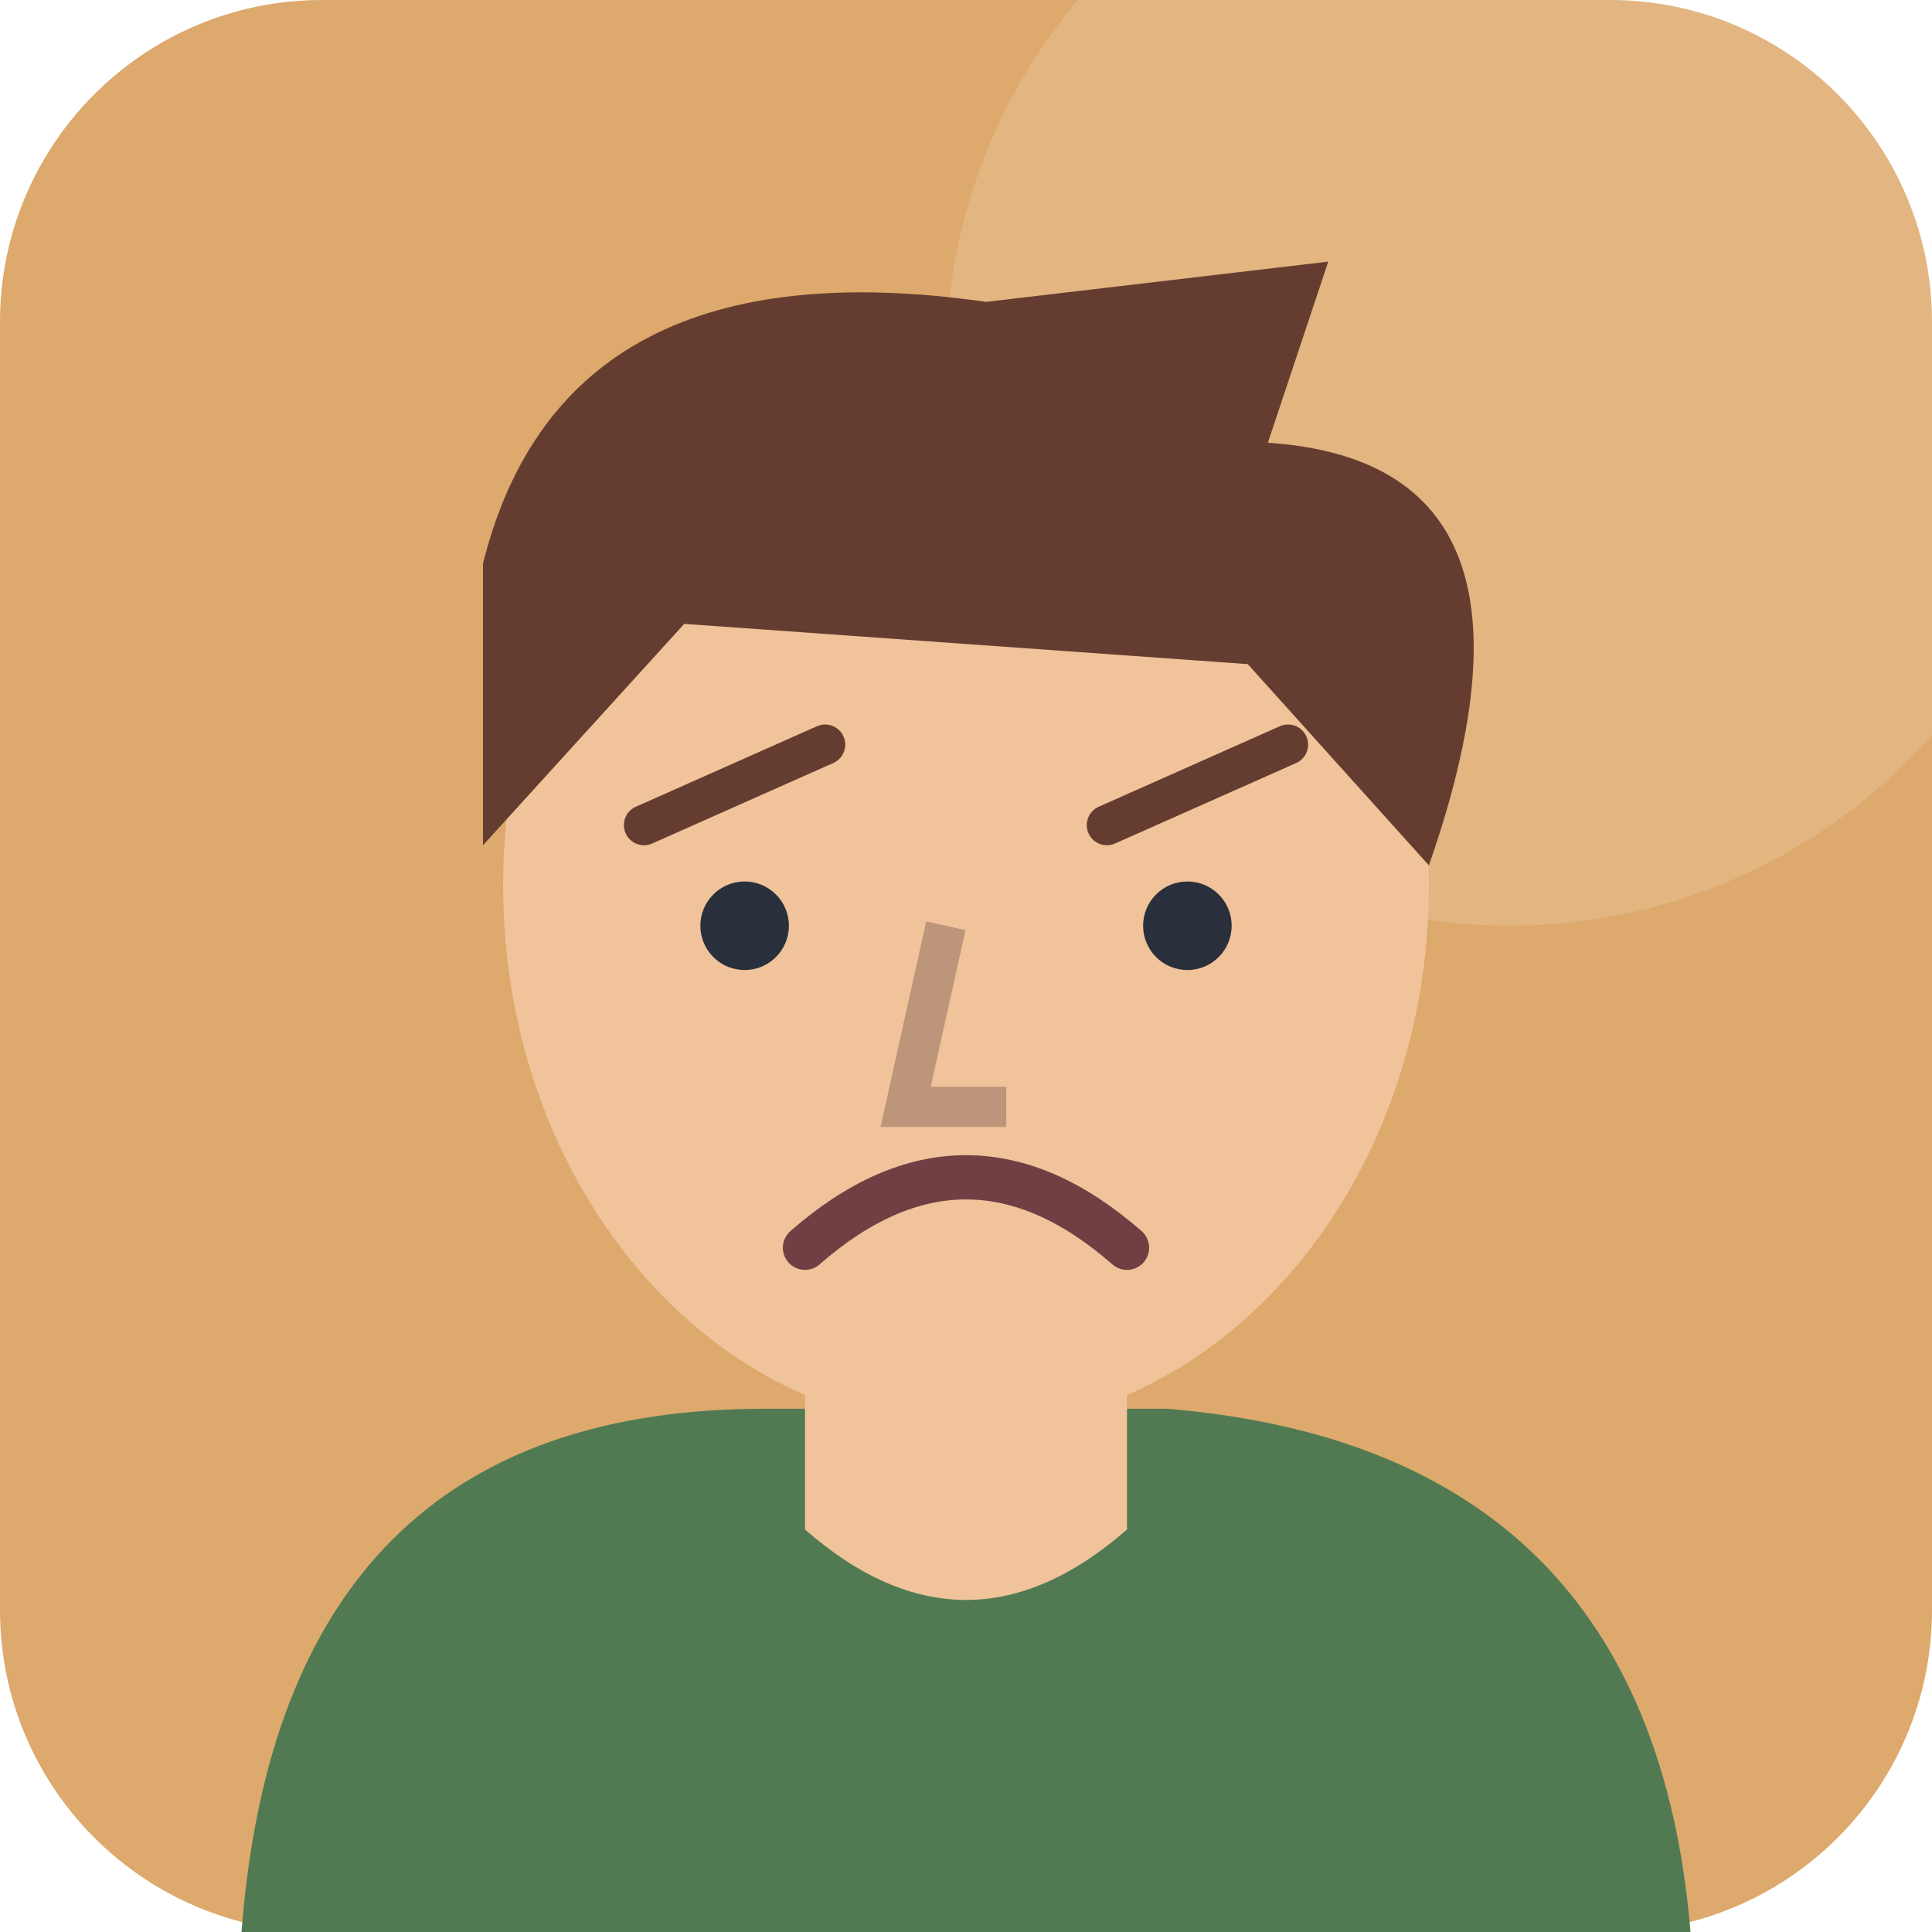
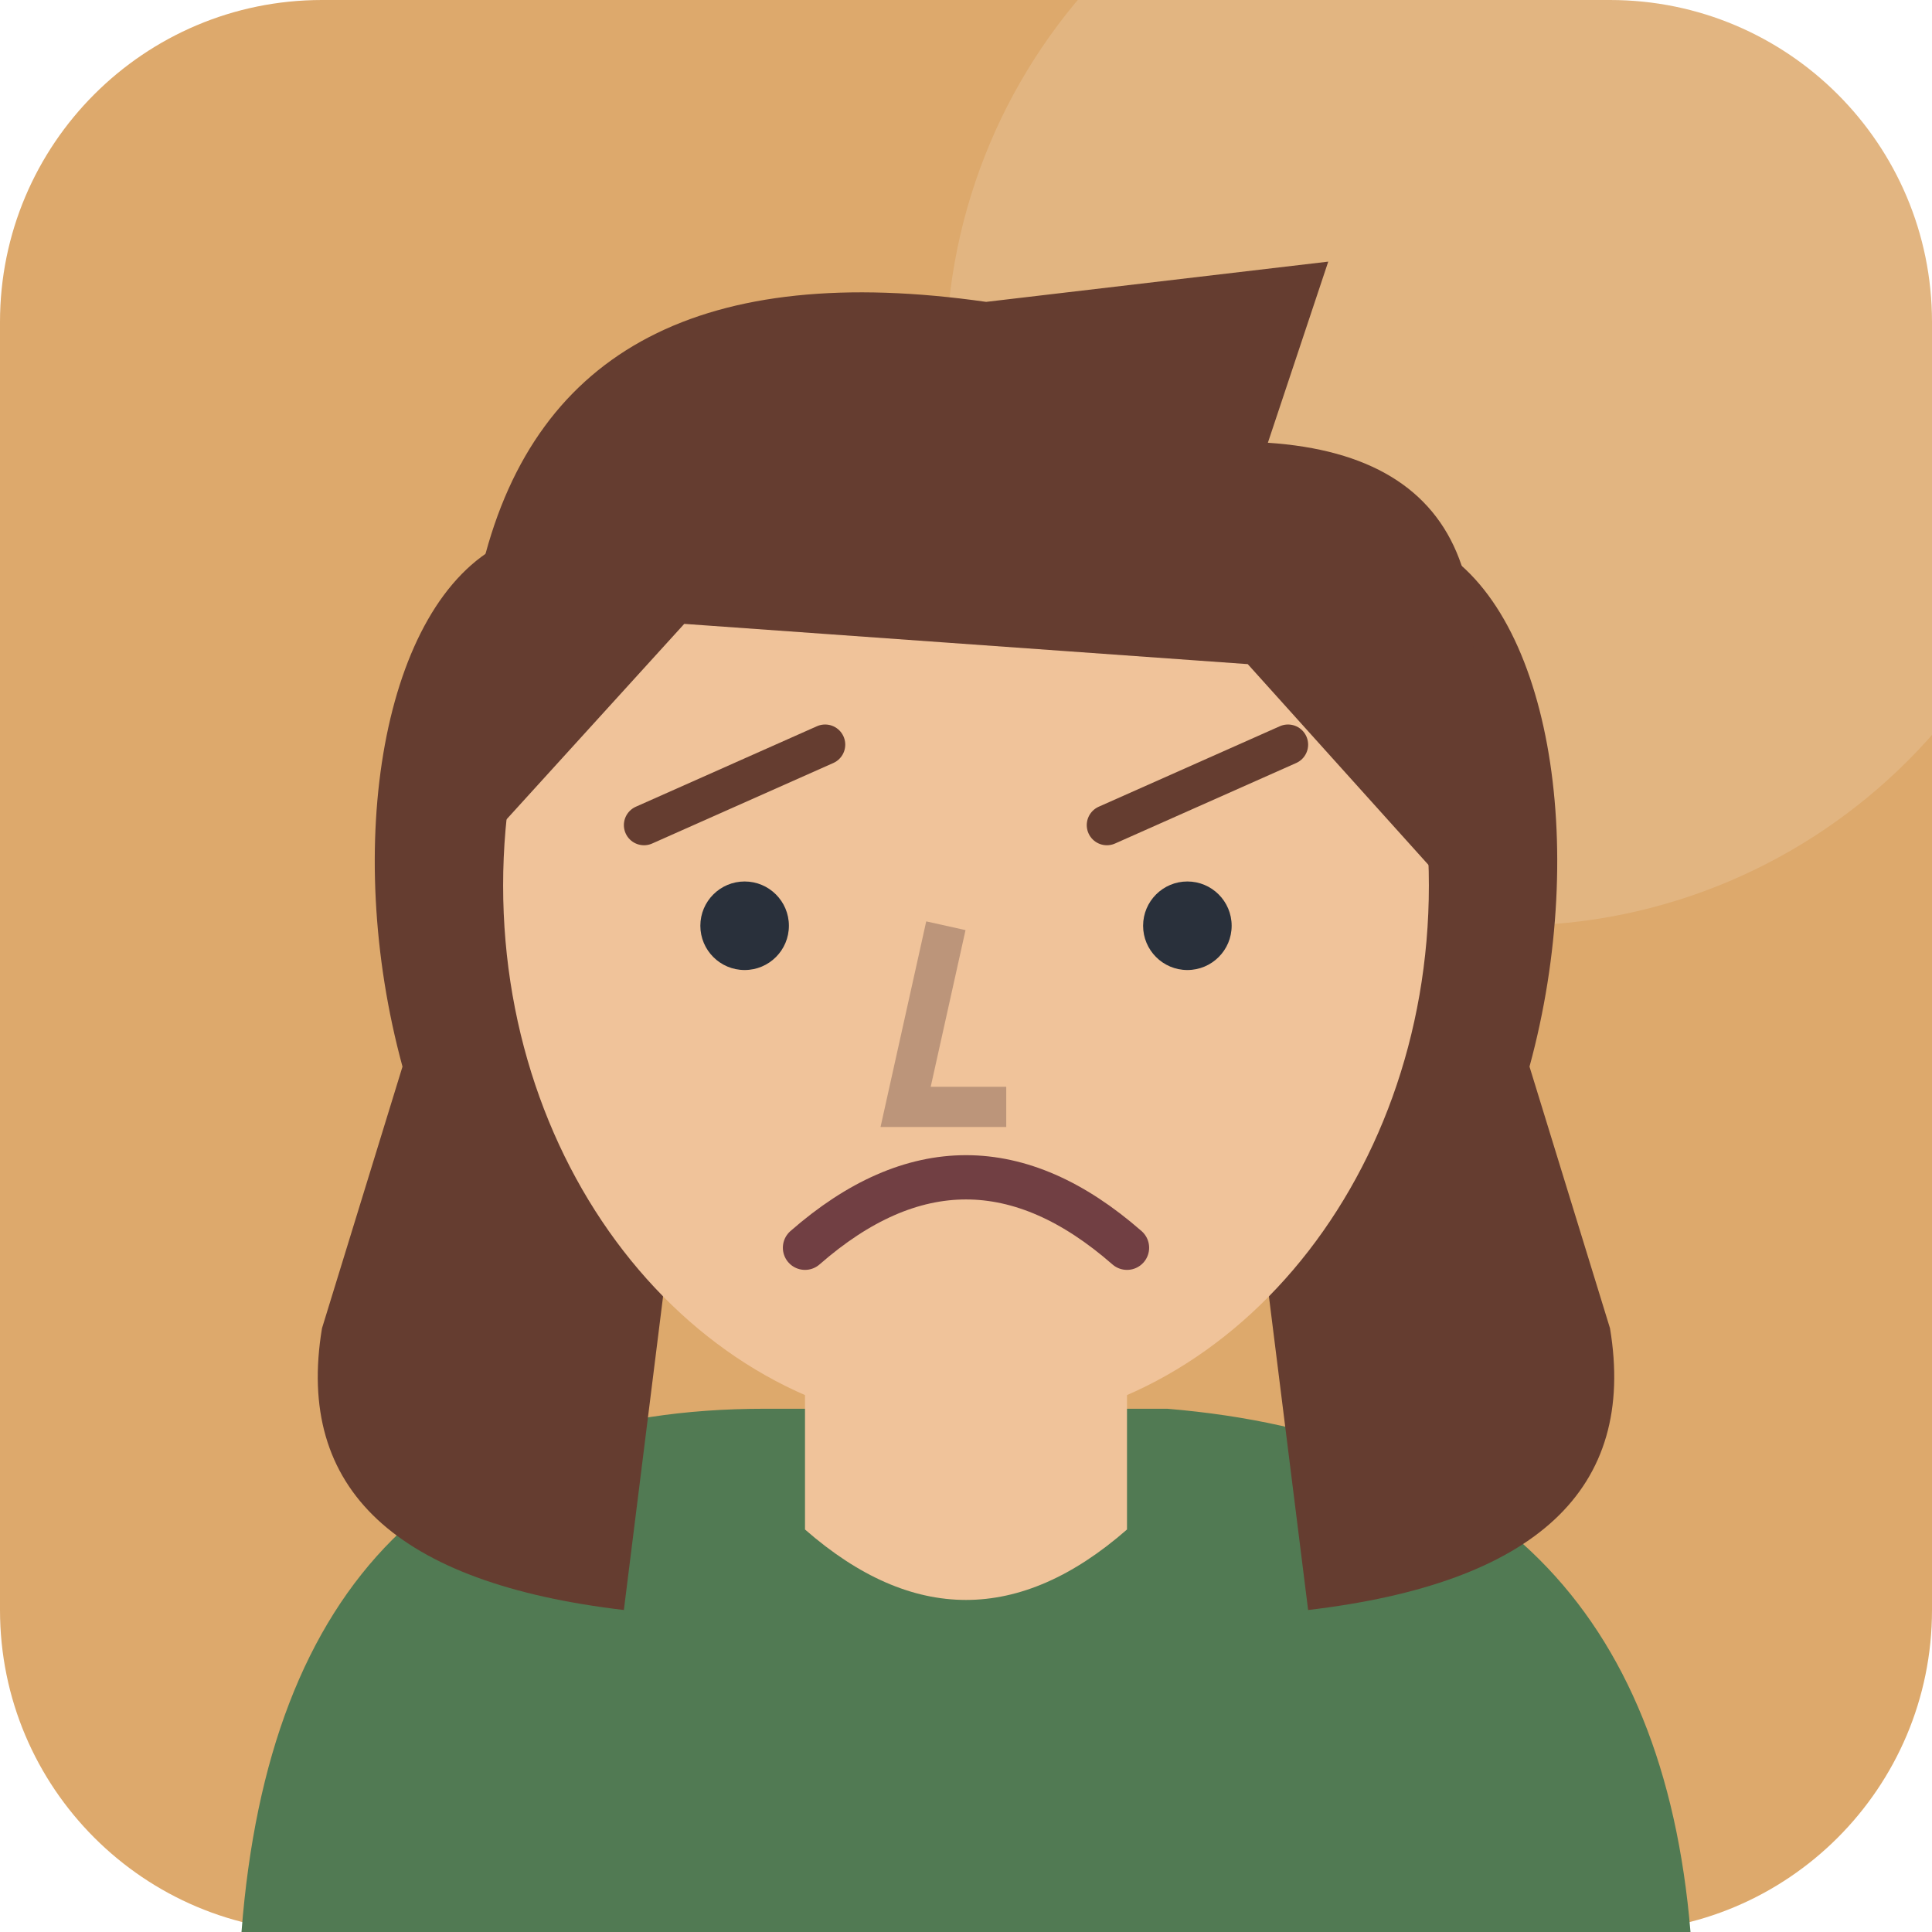
<svg xmlns="http://www.w3.org/2000/svg" viewBox="0 0 96 96">
  <rect width="96" height="96" rx="16" fill="#dda96c" />
  <circle cx="75" cy="18" r="28" fill="#ffffff25" />
  <path d="M12 96Q14 70 38 70h20Q82 72 84 96" fill="#517a53" />
+   <path d="M25 27C19 30 17 42 20 53L16 66Q14 78 31 80L36 40ZM71 27C77 30 79 42 76 53L80 66Q82 78 65 80L60 40Z" fill="#653d30" />
  <path d="M40 60h16v16Q48 83 40 76" fill="#f0c39a" />
  <ellipse cx="48" cy="44" rx="23" ry="27" fill="#f0c39a" />
  <path d="M24 42V28Q28 12 49 15L66 13 63 22Q78 23 71 43L62 33 34 31Z" fill="#653d30" />
  <path d="M32 41l9-4m14 4 9-4" stroke="#653d30" stroke-width="2" stroke-linecap="round" />
  <g fill="#29303b">
    <circle cx="37" cy="46" r="2.2" />
    <circle cx="59" cy="46" r="2.2" />
  </g>
  <path d="M47 46l-2 9h5" fill="none" stroke="#543a3a55" stroke-width="2" />
  <path d="M40 62q8-7 16 0" fill="none" stroke="#713f43" stroke-width="2.2" stroke-linecap="round" />
</svg>
